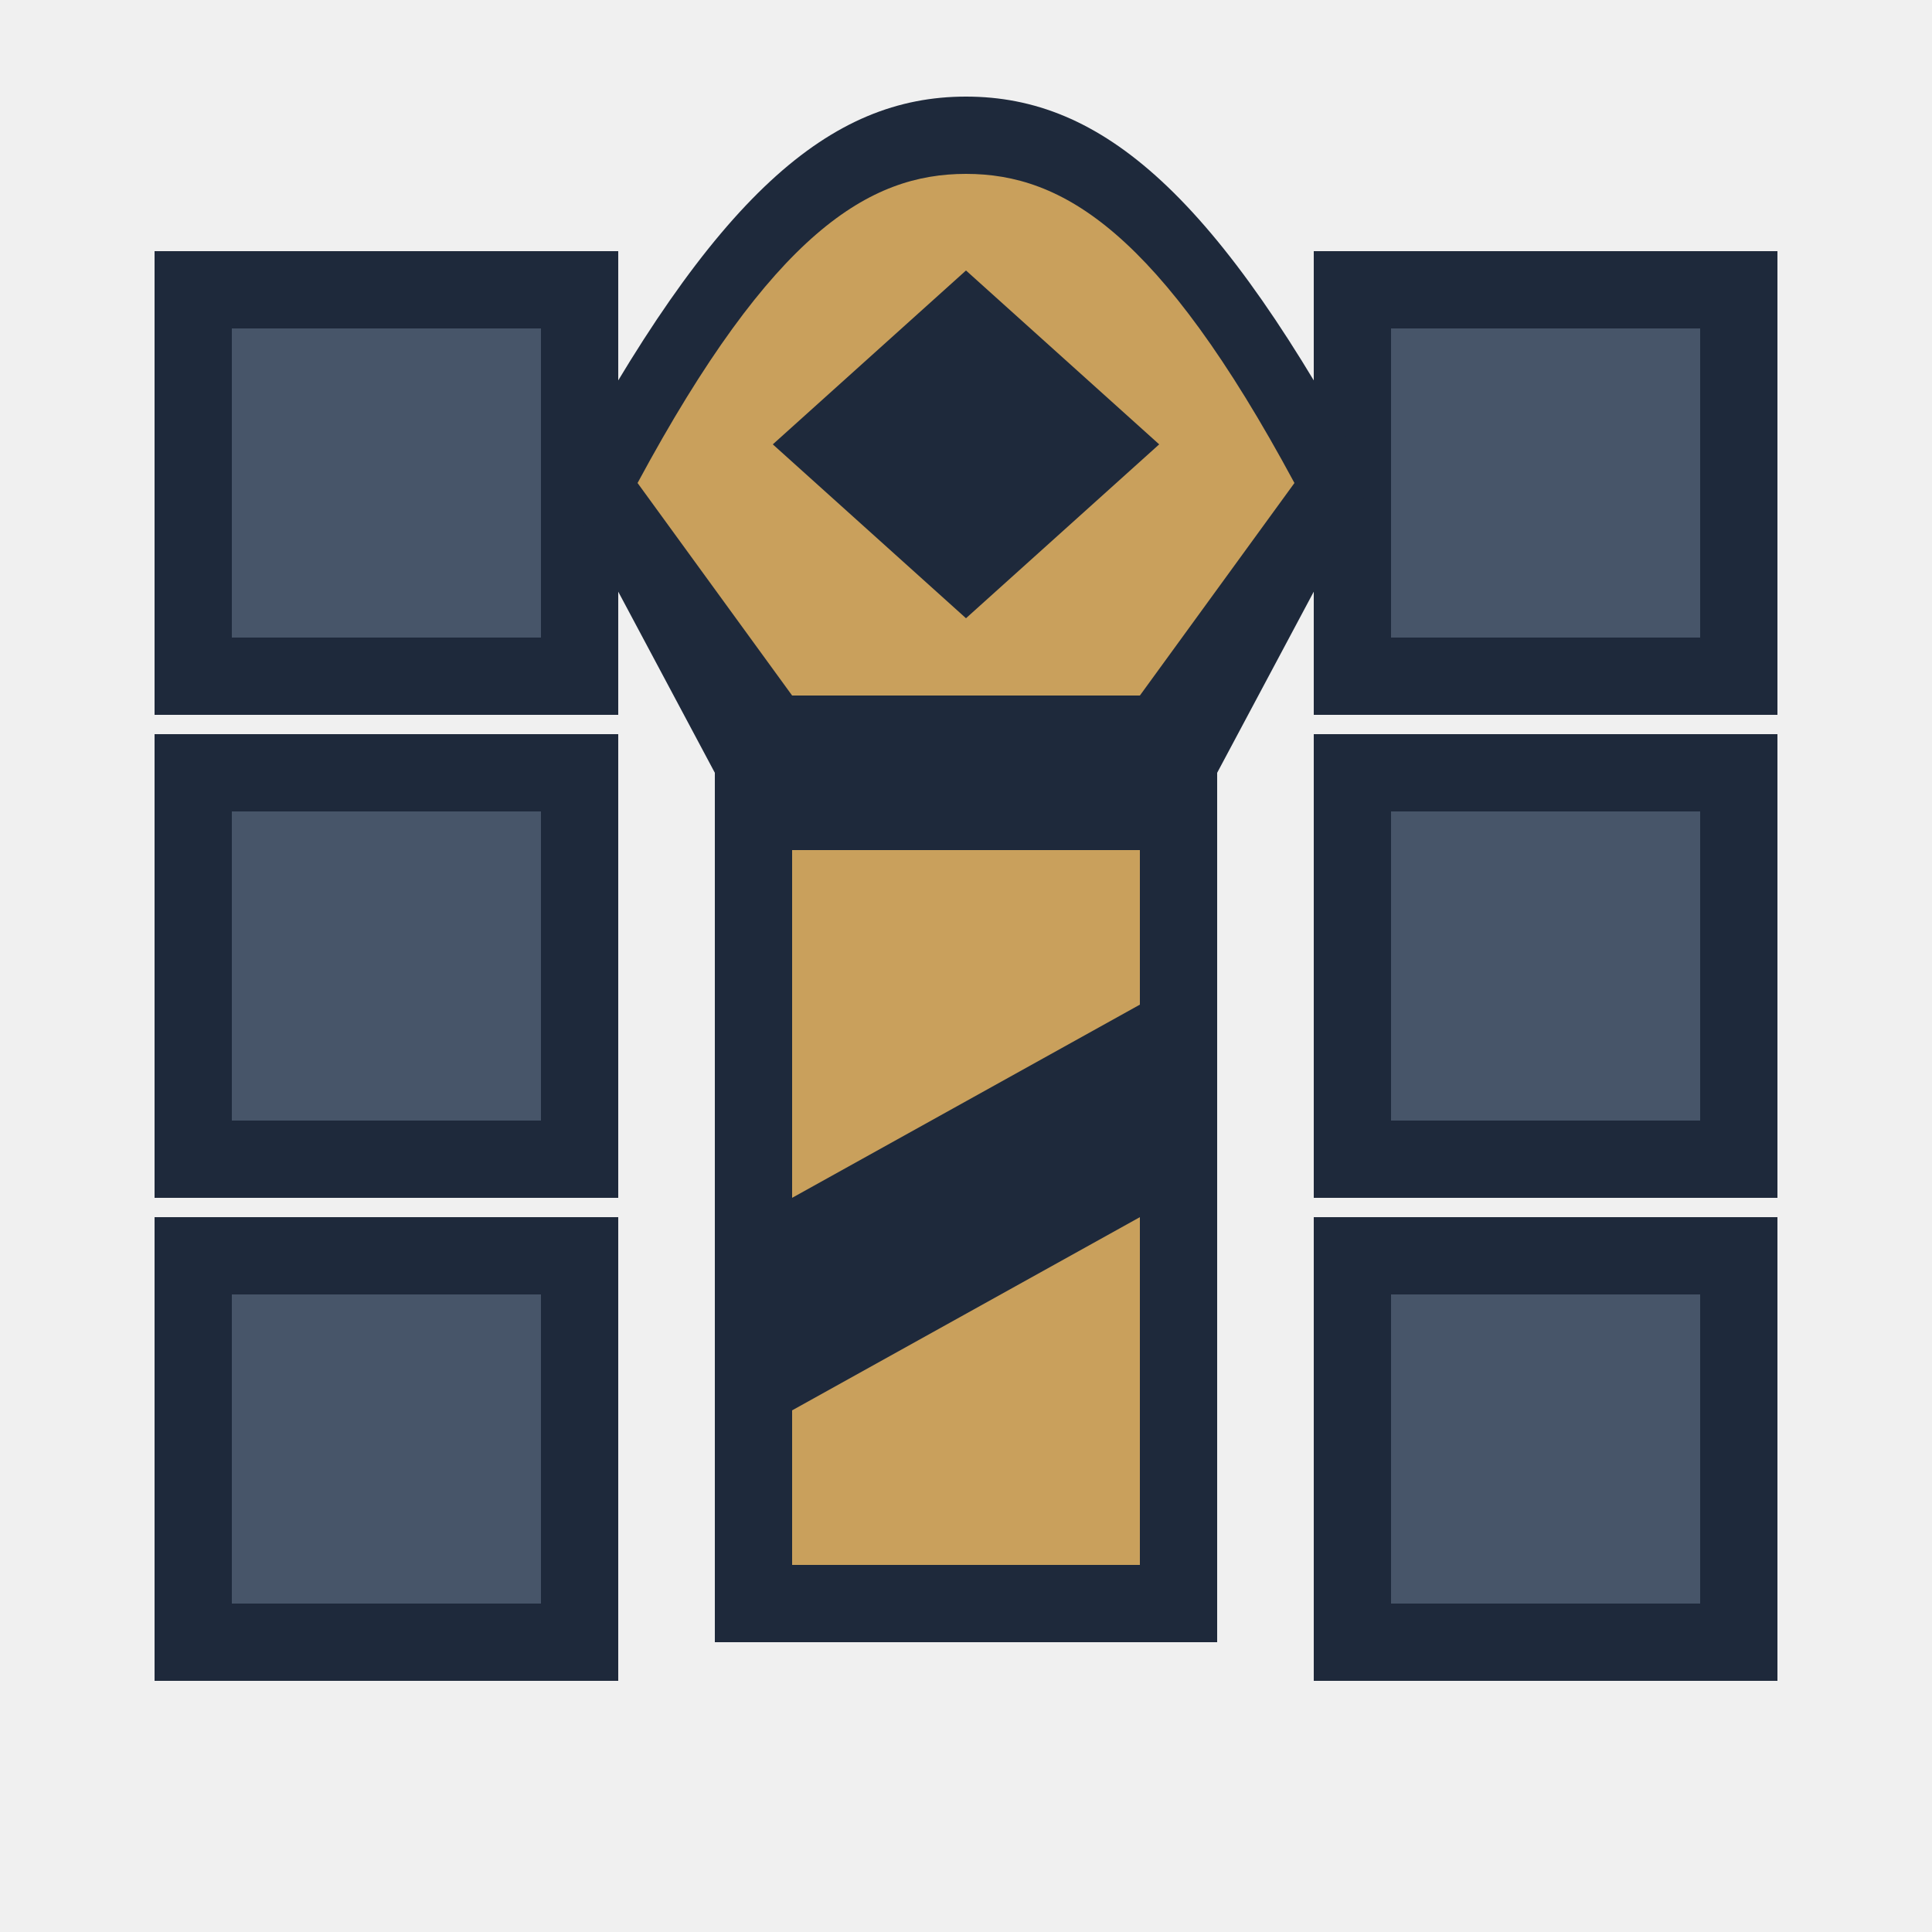
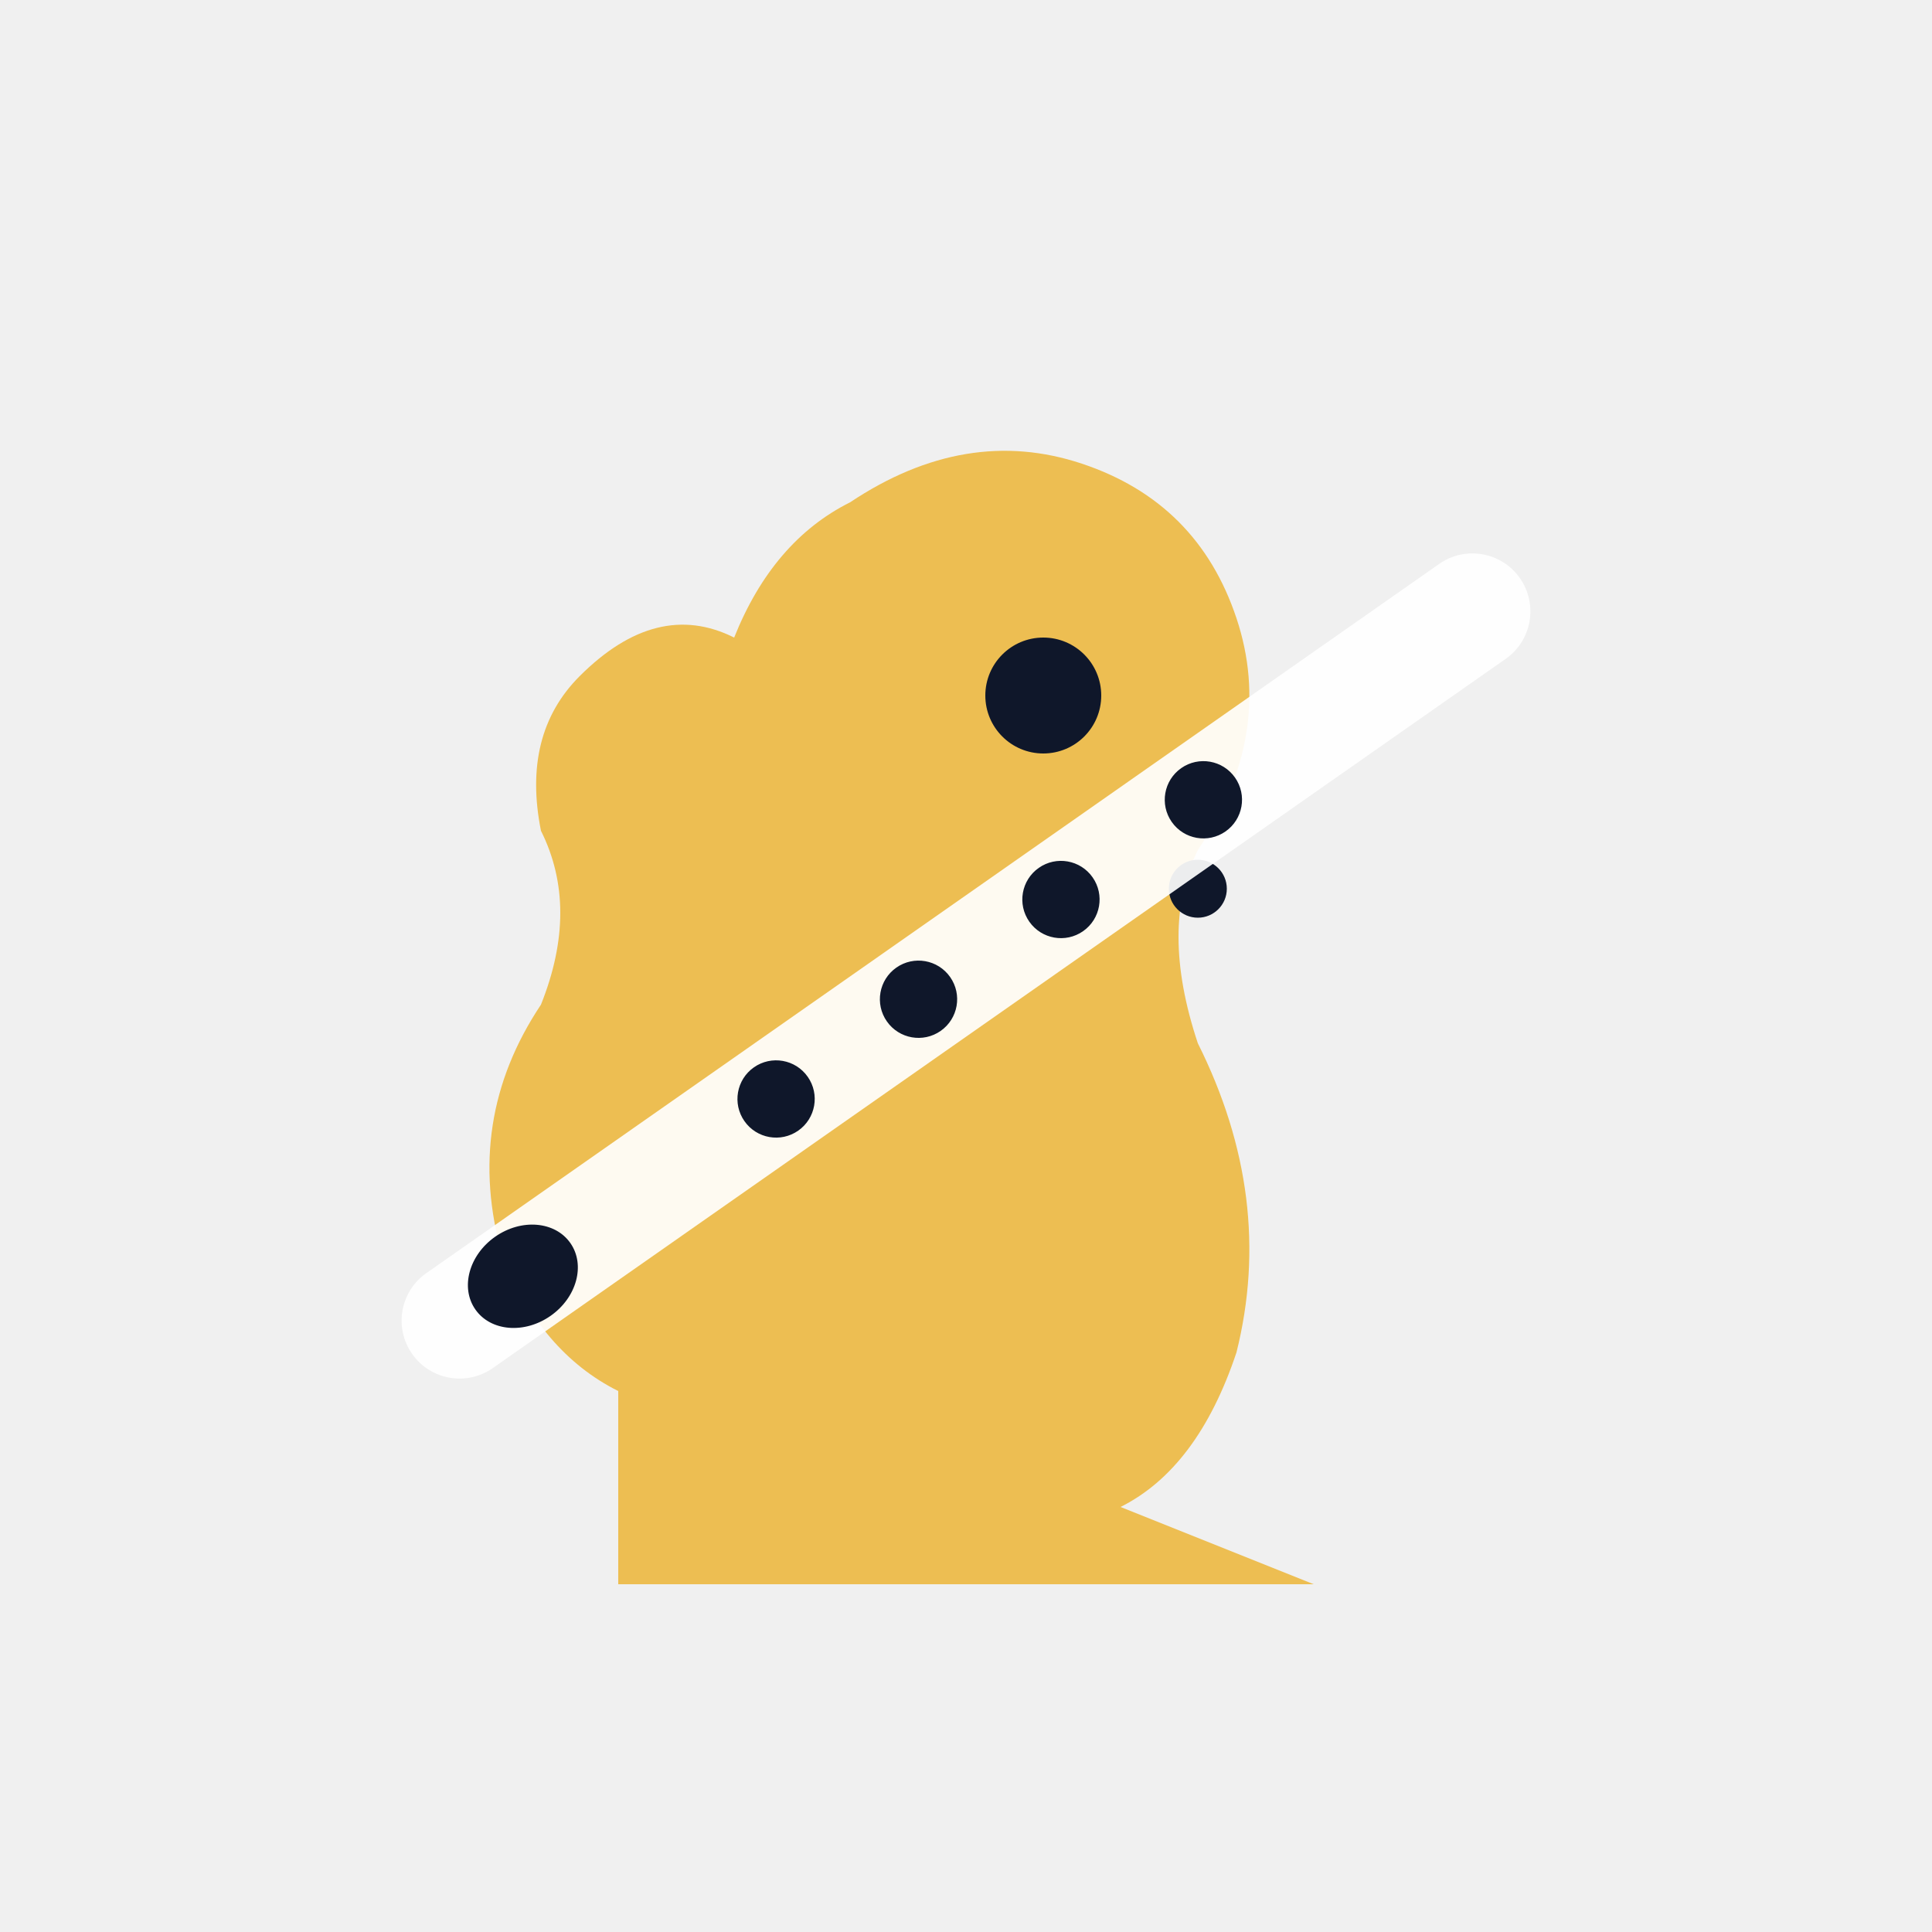
- <svg xmlns="http://www.w3.org/2000/svg" viewBox="0 0 100 100" width="100%" height="100%">
-   <rect x="10" y="15" width="20" height="20" fill="#475569" stroke="#1E293B" stroke-width="4" />
-   <rect x="10" y="40" width="20" height="20" fill="#475569" stroke="#1E293B" stroke-width="4" />
-   <rect x="10" y="65" width="20" height="20" fill="#475569" stroke="#1E293B" stroke-width="4" />
-   <rect x="70" y="15" width="20" height="20" fill="#475569" stroke="#1E293B" stroke-width="4" />
-   <rect x="70" y="40" width="20" height="20" fill="#475569" stroke="#1E293B" stroke-width="4" />
-   <rect x="70" y="65" width="20" height="20" fill="#475569" stroke="#1E293B" stroke-width="4" />
-   <rect x="37" y="40" width="26" height="45" fill="#1E293B" />
-   <polygon points="41,44 59,44 59,52 41,62" fill="#C9A05C" />
-   <polygon points="59,81 41,81 41,73 59,63" fill="#C9A05C" />
-   <path d="M 37 40 L 29 25 C 37 10, 43 5, 50 5 C 57 5, 63 10, 71 25 L 63 40 Z" fill="#1E293B" />
-   <path d="M 41 36 L 33 25 C 40 12, 45 9, 50 9 C 55 9, 60 12, 67 25 L 59 36 Z" fill="#C9A05C" />
-   <path d="M 50 32 L 40 23 L 50 14 L 60 23 Z" fill="#1E293B" />
+ <svg xmlns="http://www.w3.org/2000/svg" viewBox="0 0 100 100" width="100" height="100">
+   <path d="M32 82        L32 72        Q28 70 26 65        Q24 58 28 52        Q30 47 28 43        Q27 38 30 35        Q34 31 38 33        Q40 28 44 26        Q50 22 56 24        Q62 26 64 32        Q66 38 62 44        Q60 48 62 54        Q66 62 64 70        Q62 76 58 78        L68 82        Z" fill="#EDBE52" />
+   <circle cx="54" cy="36" r="3" fill="#0F172A" />
+   <circle cx="62" cy="46" r="1.5" fill="#0F172A" />
+   <g transform="rotate(-35, 50, 50)">
+     <rect x="15" y="47" width="70" height="6" rx="3" fill="#FFFFFF" opacity="0.92" />
+     <ellipse cx="22" cy="50" rx="3" ry="2.5" fill="#0F172A" />
+     <circle cx="38" cy="50" r="2" fill="#0F172A" />
+     <circle cx="47" cy="50" r="2" fill="#0F172A" />
+     <circle cx="56" cy="50" r="2" fill="#0F172A" />
+     <circle cx="65" cy="50" r="2" fill="#0F172A" />
+   </g>
</svg>
